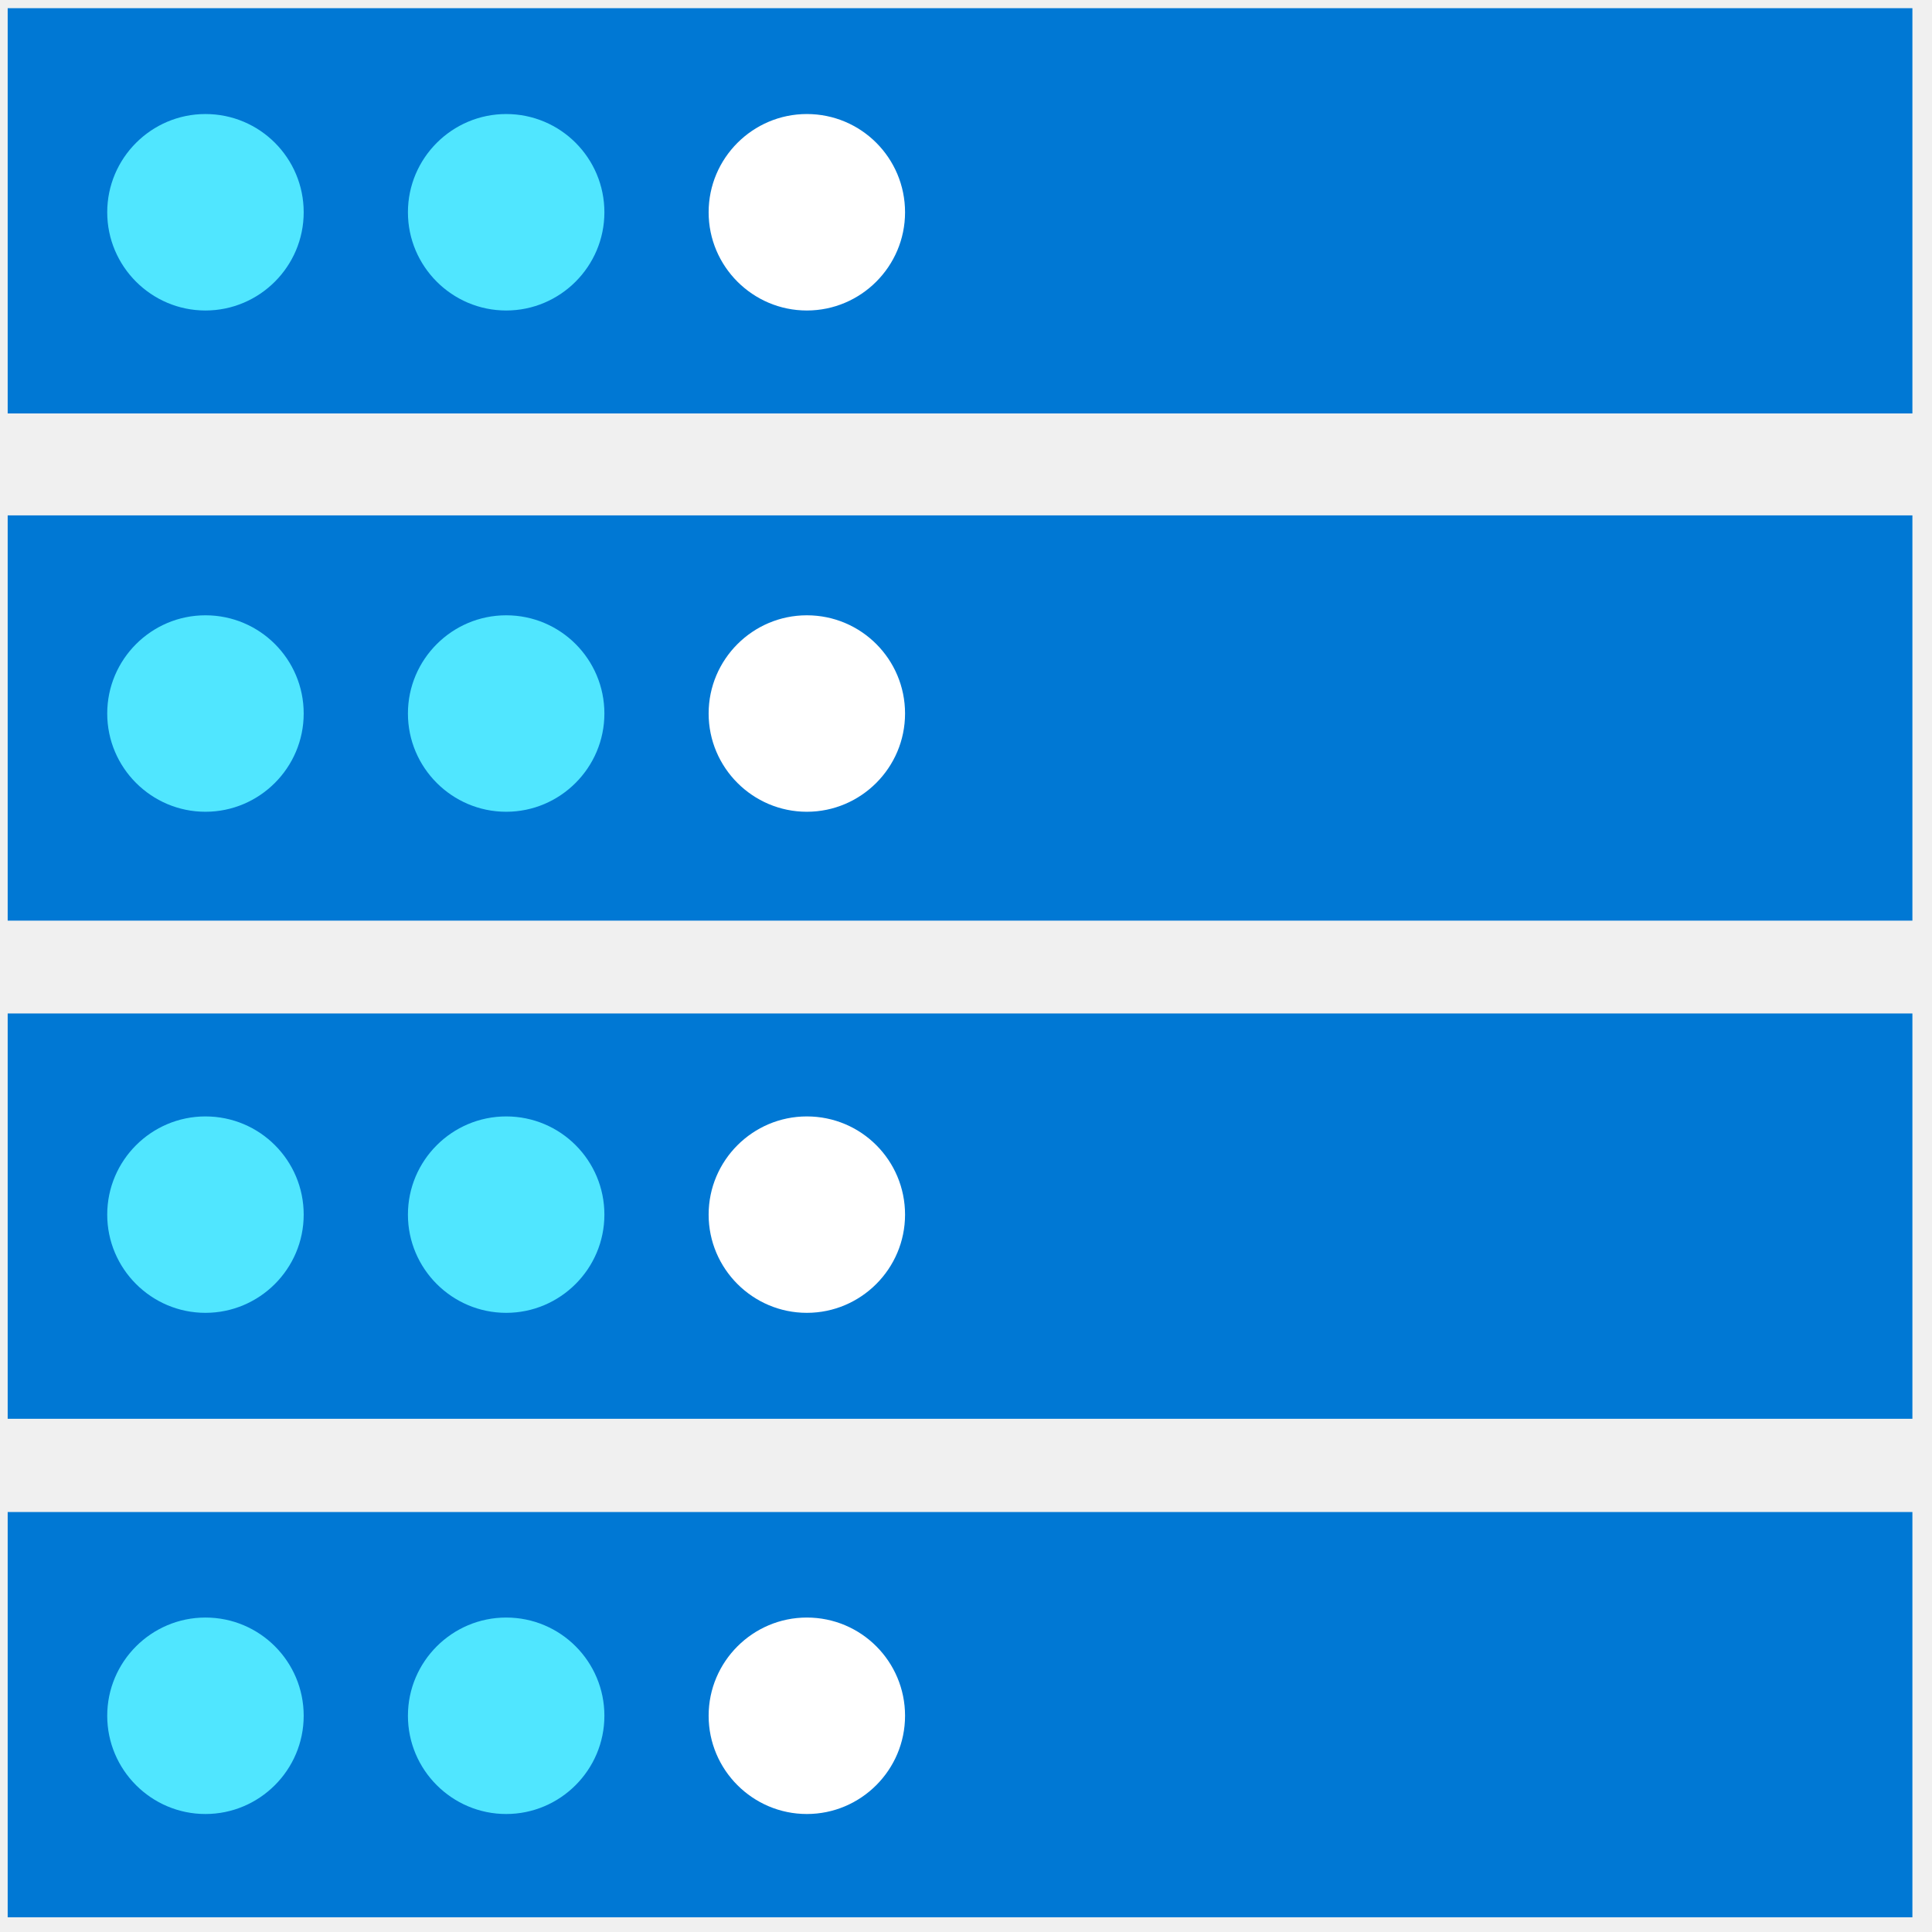
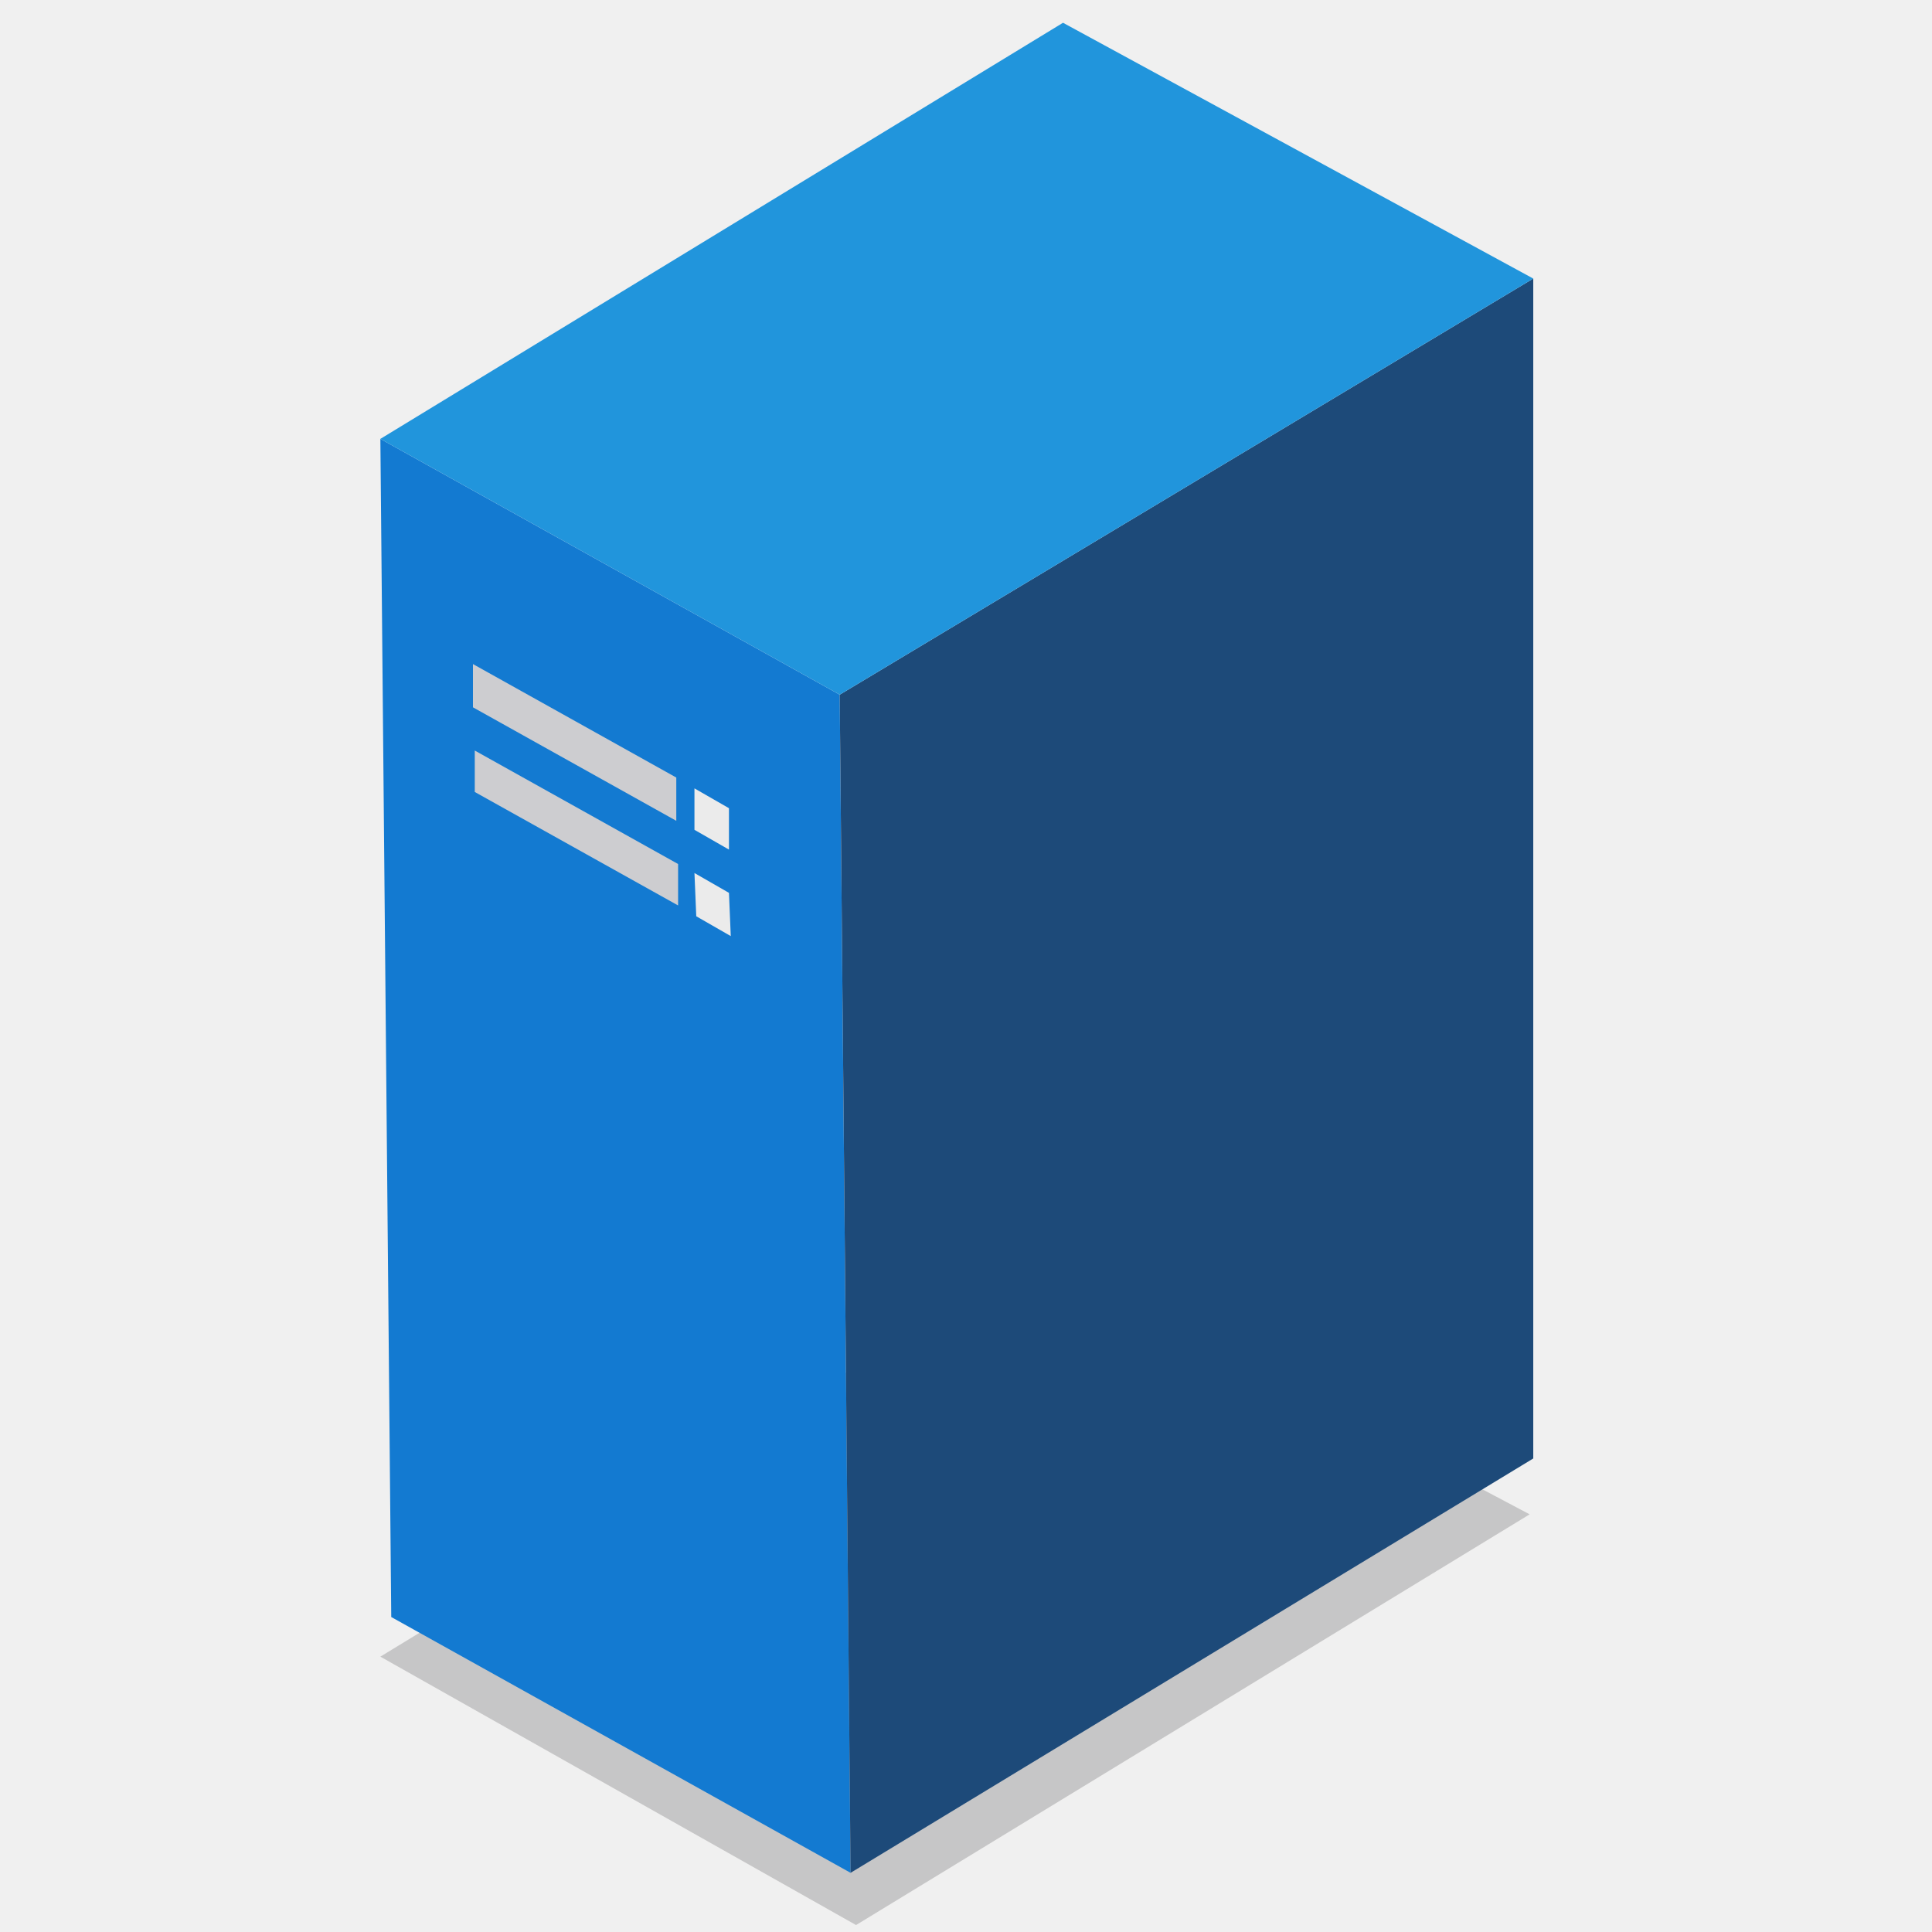
- <svg xmlns="http://www.w3.org/2000/svg" width="42" height="42" viewBox="0 0 42 42" fill="none">
-   <path d="M0.167 8.988H41.574V0.178H0.167V8.988Z" fill="#0078D4" />
-   <path d="M0.167 30.843H41.574V22.032H0.167V30.843Z" fill="#0078D4" />
-   <path d="M0.167 20.014H41.574V11.204H0.167V20.014Z" fill="#0078D4" />
-   <path d="M0.167 41.68H41.574V32.87H0.167V41.68Z" fill="#0078D4" />
-   <path d="M19.675 4.615C19.675 5.791 18.717 6.75 17.54 6.75C16.364 6.75 15.405 5.791 15.405 4.615C15.405 3.438 16.364 2.479 17.54 2.479C18.724 2.479 19.675 3.438 19.675 4.615Z" fill="white" />
-   <path d="M6.602 4.615C6.602 5.791 5.643 6.75 4.466 6.75C3.29 6.75 2.331 5.791 2.331 4.615C2.331 3.438 3.29 2.479 4.466 2.479C5.65 2.479 6.602 3.438 6.602 4.615Z" fill="#50E6FF" />
-   <path d="M13.139 4.615C13.139 5.791 12.18 6.75 11.004 6.75C9.827 6.75 8.868 5.791 8.868 4.615C8.868 3.438 9.827 2.479 11.004 2.479C12.187 2.479 13.139 3.438 13.139 4.615Z" fill="#50E6FF" />
-   <path d="M19.675 15.511C19.675 16.688 18.717 17.647 17.54 17.647C16.364 17.647 15.405 16.688 15.405 15.511C15.405 14.335 16.364 13.376 17.54 13.376C18.724 13.376 19.675 14.335 19.675 15.511Z" fill="white" />
-   <path d="M6.602 15.511C6.602 16.688 5.643 17.647 4.466 17.647C3.29 17.647 2.331 16.688 2.331 15.511C2.331 14.335 3.29 13.376 4.466 13.376C5.65 13.376 6.602 14.335 6.602 15.511Z" fill="#50E6FF" />
-   <path d="M13.139 15.511C13.139 16.688 12.18 17.647 11.004 17.647C9.827 17.647 8.868 16.688 8.868 15.511C8.868 14.335 9.827 13.376 11.004 13.376C12.187 13.376 13.139 14.335 13.139 15.511Z" fill="#50E6FF" />
-   <path d="M19.675 26.405C19.675 27.581 18.717 28.54 17.54 28.54C16.364 28.54 15.405 27.581 15.405 26.405C15.405 25.228 16.364 24.27 17.54 24.27C18.724 24.27 19.675 25.228 19.675 26.405Z" fill="white" />
-   <path d="M6.602 26.405C6.602 27.581 5.643 28.54 4.466 28.54C3.29 28.54 2.331 27.581 2.331 26.405C2.331 25.228 3.29 24.27 4.466 24.27C5.65 24.27 6.602 25.228 6.602 26.405Z" fill="#50E6FF" />
-   <path d="M13.139 26.405C13.139 27.581 12.18 28.54 11.004 28.54C9.827 28.54 8.868 27.581 8.868 26.405C8.868 25.228 9.827 24.27 11.004 24.27C12.187 24.27 13.139 25.228 13.139 26.405Z" fill="#50E6FF" />
-   <path d="M19.675 37.299C19.675 38.476 18.717 39.435 17.54 39.435C16.364 39.435 15.405 38.476 15.405 37.299C15.405 36.123 16.364 35.164 17.54 35.164C18.724 35.164 19.675 36.123 19.675 37.299Z" fill="white" />
-   <path d="M6.602 37.299C6.602 38.476 5.643 39.435 4.466 39.435C3.29 39.435 2.331 38.476 2.331 37.299C2.331 36.123 3.29 35.164 4.466 35.164C5.65 35.164 6.602 36.123 6.602 37.299Z" fill="#50E6FF" />
-   <path d="M13.139 37.299C13.139 38.476 12.18 39.435 11.004 39.435C9.827 39.435 8.868 38.476 8.868 37.299C8.868 36.123 9.827 35.164 11.004 35.164C12.187 35.164 13.139 36.123 13.139 37.299Z" fill="#50E6FF" />
+ <svg xmlns="http://www.w3.org/2000/svg" width="65" height="65" viewBox="0 0 65 65" fill="none">
+   <path opacity="0.2" d="M51.463 50.948L34.97 42.221L12.797 55.736L28.801 64.766L51.463 50.948Z" fill="#1F1D21" />
+   <path d="M28.251 23.372L28.617 63.009L13.163 54.403L12.797 14.766L28.251 23.372Z" fill="#137AD1" />
+   <path d="M28.251 23.372L51.585 9.372V49.069L28.617 63.009L28.251 23.372Z" fill="#1D4A79" />
+   <path d="M12.797 14.766L35.764 0.766L51.585 9.372L28.251 23.372L12.797 14.766Z" fill="#2195DC" />
+   <path d="M22.753 26.16V27.615L15.912 23.797V22.342L22.753 26.16Z" fill="#CDCDD0" />
+   <path d="M24.525 27.191V28.584L23.364 27.918V26.524L24.525 27.191Z" fill="#EBEBEB" />
+   <path d="M22.814 29.069V30.463L15.973 26.645V25.251L22.814 29.069Z" fill="#CDCDD0" />
+   <path d="M24.525 30.039L24.586 31.494L23.425 30.827L23.364 29.372L24.525 30.039Z" fill="#EBEBEB" />
</svg>
